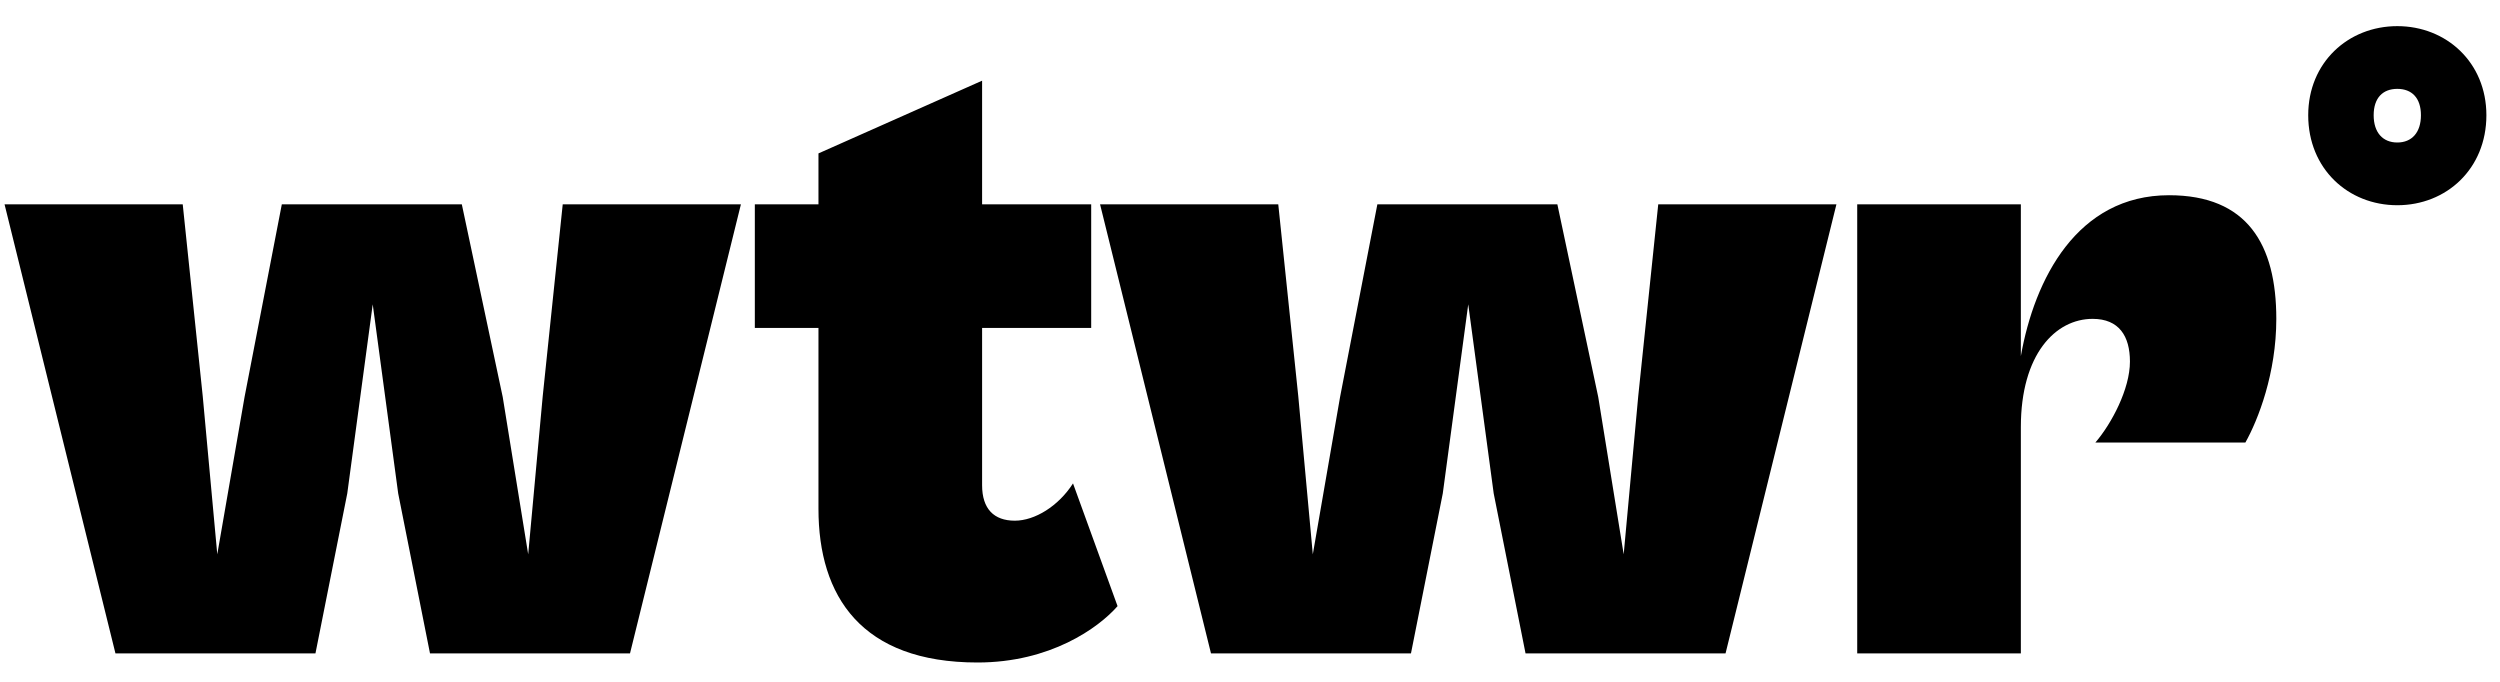
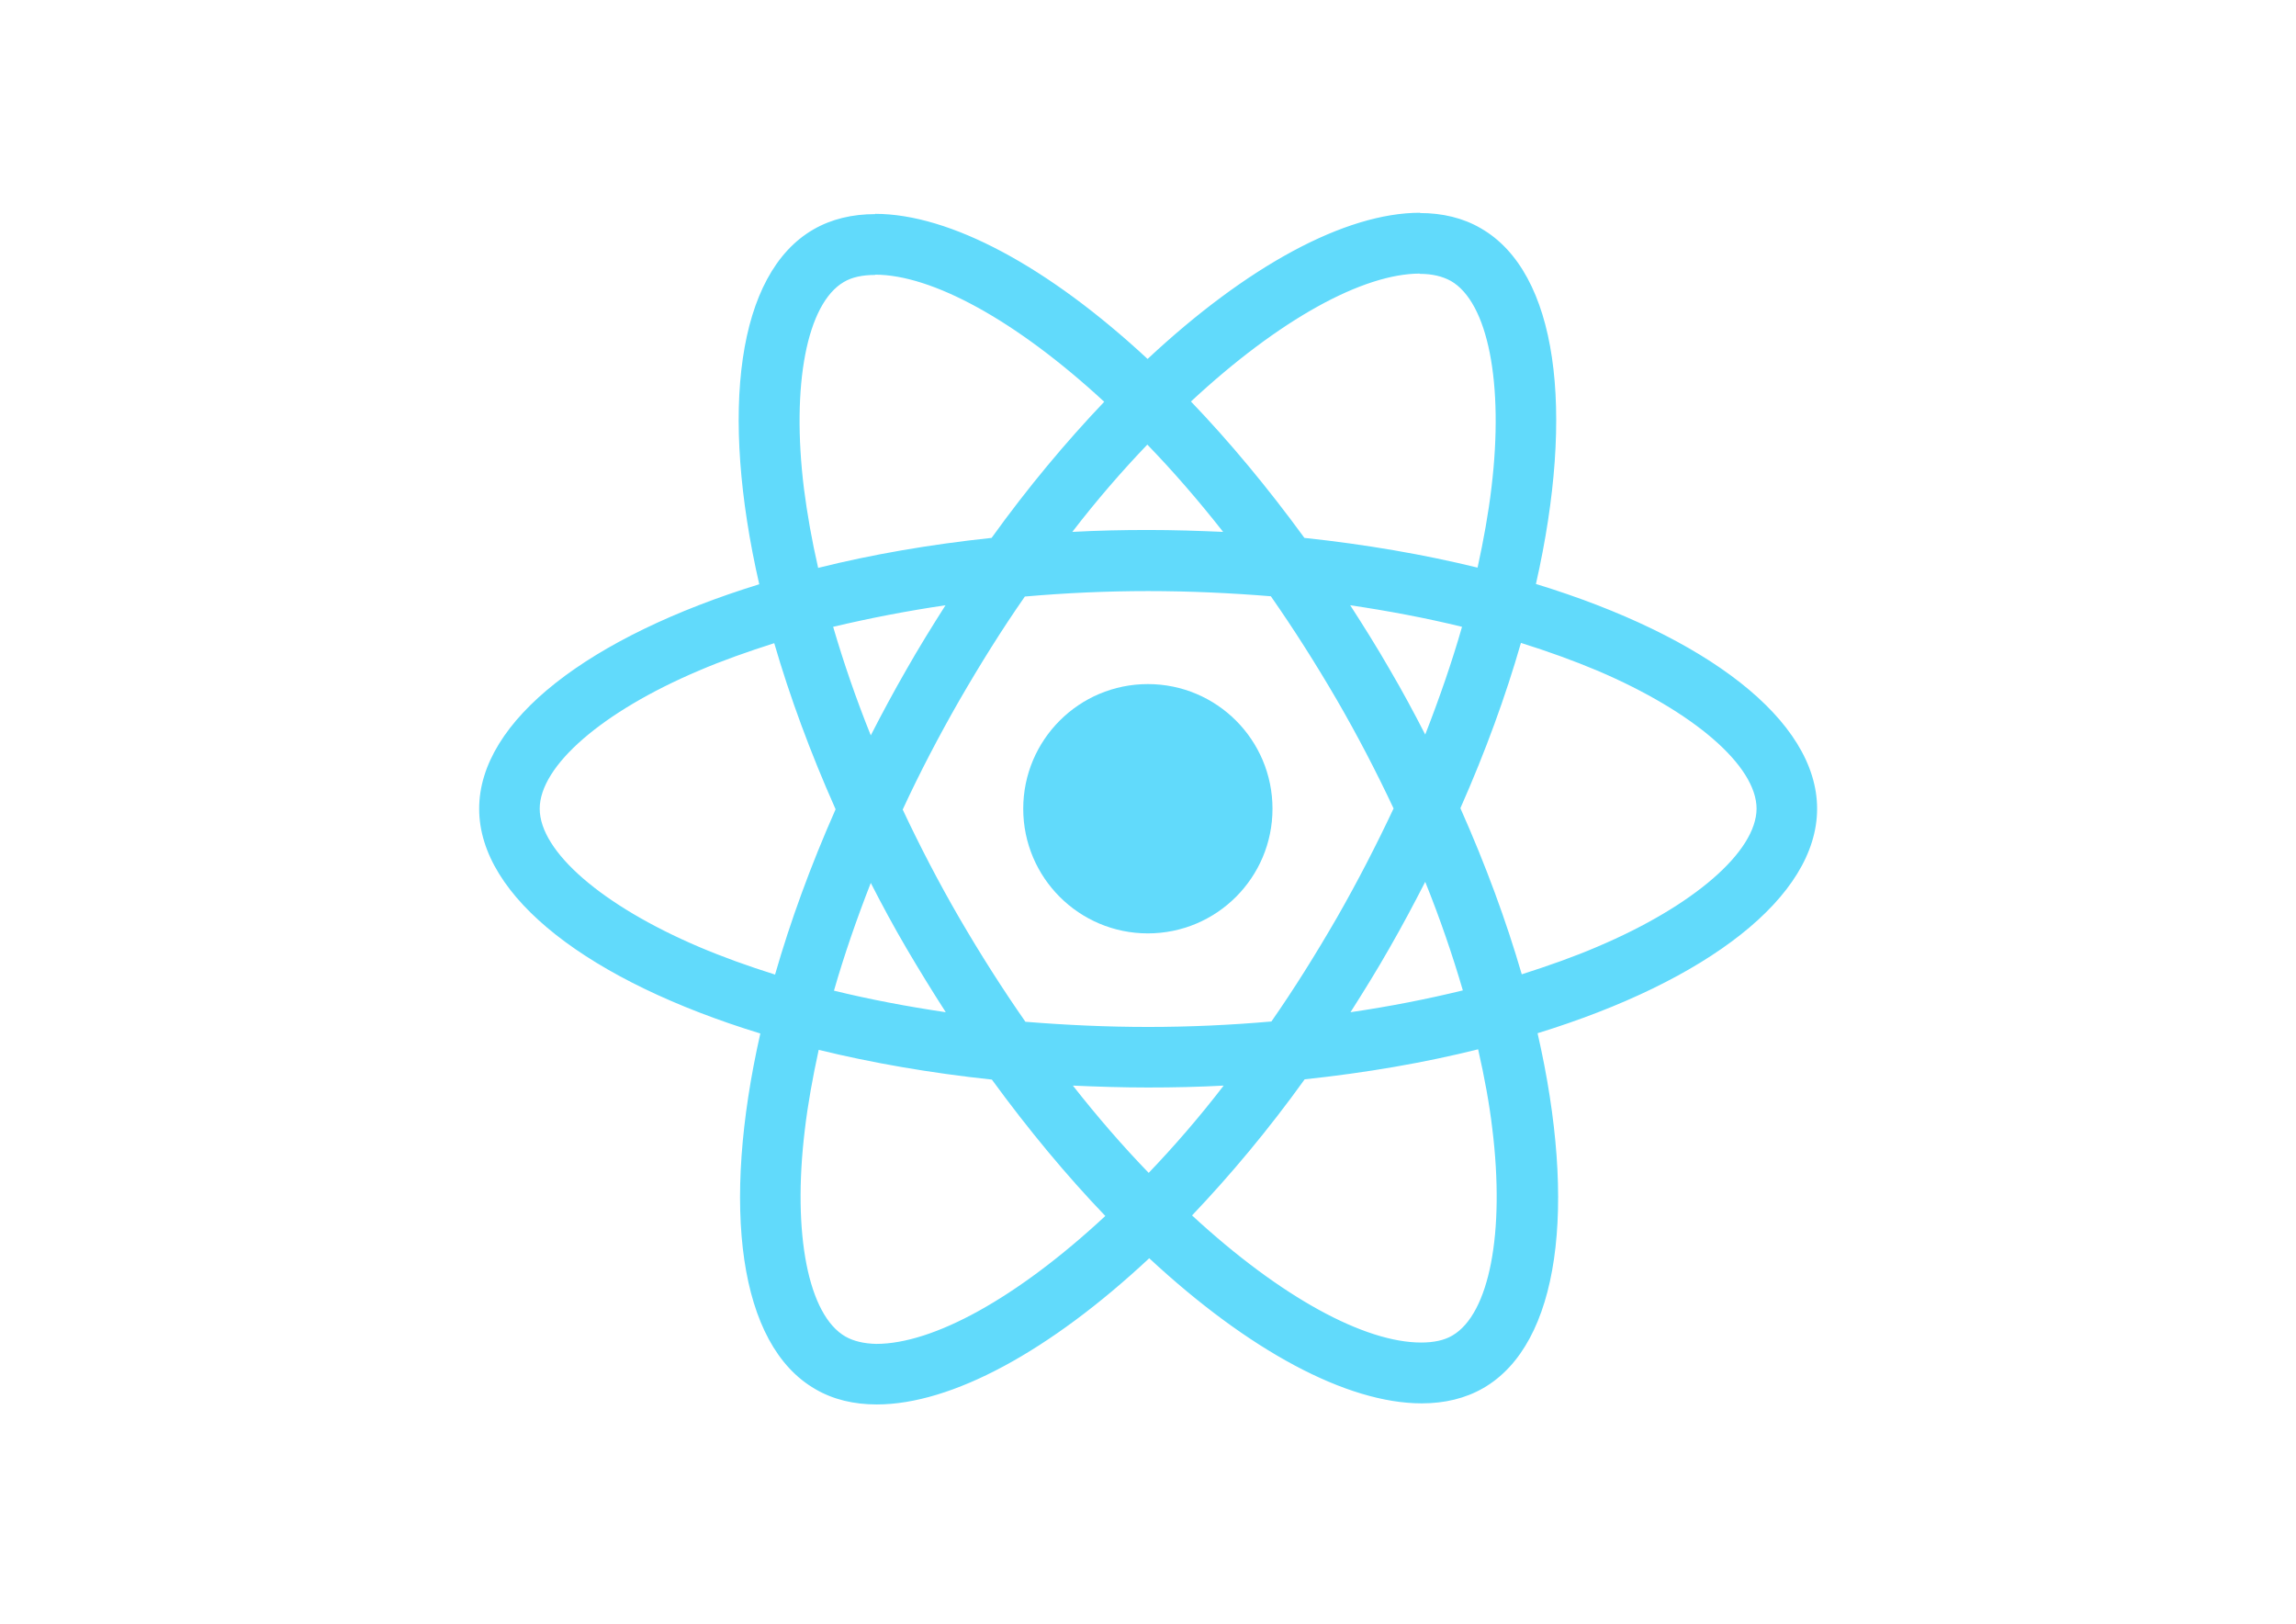
- <svg xmlns="http://www.w3.org/2000/svg" width="88" height="24" viewBox="0 0 88 24" fill="none">
-   <path d="M11.104 23L12.224 17.368L13.12 10.712L14.016 17.368L15.136 23H22.176L26.08 7.192H19.808L19.104 13.944L18.592 19.512L17.696 13.976L16.256 7.192H9.92L8.608 13.976L7.648 19.512L7.136 13.944L6.432 7.192H0.16L4.064 23H11.104ZM34.41 23.32C36.97 23.32 38.666 22.104 39.338 21.336L37.77 17.016C37.258 17.816 36.426 18.328 35.722 18.328C34.986 18.328 34.57 17.912 34.57 17.08V11.544H38.41V7.192H34.57V2.84L28.81 5.4V7.192H26.57V11.544H28.81V17.912C28.81 20.984 30.314 23.32 34.41 23.32ZM49.666 23L50.786 17.368L51.682 10.712L52.578 17.368L53.699 23H60.739L64.642 7.192H58.37L57.666 13.944L57.154 19.512L56.258 13.976L54.819 7.192H48.483L47.17 13.976L46.211 19.512L45.699 13.944L44.995 7.192H38.722L42.627 23H49.666ZM71.134 23V15.032C71.134 12.472 72.35 11.224 73.662 11.224C74.59 11.224 74.974 11.832 74.974 12.728C74.974 13.688 74.334 14.904 73.758 15.576H79.038C79.486 14.776 80.126 13.144 80.126 11.224C80.126 8.6 79.102 6.872 76.35 6.872C73.118 6.872 71.614 9.816 71.134 12.536V7.192H65.374V23H71.134ZM84.385 7.224C86.113 7.224 87.521 5.944 87.521 4.056C87.521 2.2 86.113 0.92 84.385 0.92C82.657 0.92 81.249 2.2 81.249 4.056C81.249 5.944 82.657 7.224 84.385 7.224ZM84.385 5.016C83.873 5.016 83.553 4.664 83.553 4.056C83.553 3.448 83.873 3.128 84.385 3.128C84.897 3.128 85.217 3.448 85.217 4.056C85.217 4.664 84.897 5.016 84.385 5.016Z" fill="black" />
+ <svg xmlns="http://www.w3.org/2000/svg" viewBox="0 0 841.9 595.3">
+   <g fill="#61DAFB">
+     <path d="M666.3 296.5c0-32.5-40.7-63.3-103.1-82.4 14.4-63.6 8-114.2-20.2-130.4-6.5-3.8-14.1-5.6-22.4-5.6v22.3c4.6 0 8.3.9 11.4 2.6 13.6 7.8 19.5 37.5 14.9 75.7-1.1 9.4-2.9 19.3-5.1 29.4-19.6-4.8-41-8.5-63.5-10.9-13.5-18.5-27.5-35.3-41.6-50 32.6-30.3 63.2-46.9 84-46.9V78c-27.5 0-63.5 19.6-99.9 53.6-36.4-33.8-72.4-53.2-99.9-53.2v22.3c20.7 0 51.4 16.5 84 46.6-14 14.7-28 31.4-41.3 49.9-22.6 2.4-44 6.1-63.6 11-2.3-10-4-19.7-5.2-29-4.7-38.2 1.1-67.9 14.6-75.8 3-1.8 6.9-2.6 11.5-2.6V78.5c-8.4 0-16 1.8-22.6 5.6-28.1 16.2-34.4 66.7-19.9 130.1-62.2 19.2-102.7 49.9-102.7 82.3 0 32.5 40.7 63.3 103.1 82.4-14.4 63.6-8 114.2 20.2 130.4 6.5 3.8 14.1 5.6 22.5 5.6 27.5 0 63.5-19.6 99.9-53.6 36.4 33.8 72.4 53.2 99.9 53.2 8.4 0 16-1.8 22.6-5.6 28.1-16.2 34.4-66.7 19.9-130.1 62-19.1 102.5-49.9 102.5-82.3zm-130.2-66.7c-3.7 12.9-8.3 26.2-13.5 39.5-4.1-8-8.4-16-13.1-24-4.6-8-9.5-15.8-14.4-23.4 14.2 2.1 27.9 4.7 41 7.9zm-45.8 106.5c-7.8 13.5-15.8 26.3-24.1 38.2-14.9 1.3-30 2-45.2 2-15.1 0-30.2-.7-45-1.9-8.3-11.9-16.4-24.6-24.2-38-7.6-13.1-14.5-26.4-20.8-39.8 6.2-13.4 13.2-26.8 20.7-39.9 7.8-13.5 15.8-26.3 24.1-38.2 14.9-1.3 30-2 45.2-2 15.1 0 30.2.7 45 1.9 8.3 11.9 16.4 24.6 24.2 38 7.6 13.1 14.5 26.4 20.8 39.8-6.3 13.4-13.2 26.8-20.7 39.9zm32.3-13c5.4 13.4 10 26.8 13.8 39.8-13.1 3.2-26.9 5.9-41.2 8 4.9-7.7 9.8-15.6 14.4-23.7 4.6-8 8.9-16.1 13-24.1zM421.2 430c-9.3-9.6-18.6-20.3-27.8-32 9 .4 18.2.7 27.5.7 9.4 0 18.7-.2 27.8-.7-9 11.7-18.3 22.4-27.5 32zm-74.4-58.9c-14.2-2.1-27.9-4.7-41-7.9 3.7-12.9 8.3-26.2 13.5-39.5 4.1 8 8.4 16 13.1 24 4.7 8 9.5 15.8 14.4 23.4zM420.7 163c9.3 9.6 18.6 20.3 27.8 32-9-.4-18.2-.7-27.5-.7-9.4 0-18.7.2-27.8.7 9-11.7 18.3-22.4 27.5-32zm-74 58.9c-4.9 7.7-9.8 15.6-14.4 23.7-4.6 8-8.9 16-13 24-5.4-13.4-10-26.8-13.8-39.8 13.1-3.1 26.9-5.8 41.2-7.9zm-90.5 125.2c-35.4-15.1-58.3-34.9-58.3-50.6 0-15.7 22.9-35.6 58.3-50.6 8.6-3.7 18-7 27.7-10.1 5.7 19.6 13.2 40 22.5 60.9-9.2 20.8-16.6 41.1-22.2 60.6-9.9-3.1-19.3-6.5-28-10.2zM310 490c-13.6-7.8-19.5-37.5-14.9-75.7 1.1-9.4 2.9-19.3 5.1-29.4 19.6 4.8 41 8.5 63.5 10.9 13.5 18.5 27.5 35.3 41.6 50-32.6 30.3-63.2 46.9-84 46.9-4.5-.1-8.3-1-11.3-2.7zm237.2-76.2c4.7 38.2-1.1 67.9-14.6 75.8-3 1.8-6.9 2.6-11.5 2.6-20.7 0-51.4-16.5-84-46.6 14-14.7 28-31.4 41.3-49.9 22.6-2.4 44-6.1 63.6-11 2.3 10.1 4.1 19.8 5.2 29.1zm38.5-66.7c-8.6 3.7-18 7-27.7 10.1-5.7-19.6-13.2-40-22.5-60.9 9.2-20.8 16.6-41.1 22.2-60.6 9.9 3.1 19.3 6.5 28.1 10.2 35.4 15.1 58.3 34.9 58.3 50.6-.1 15.7-23 35.6-58.4 50.6zM320.8 78.4z" />
+     <circle cx="420.9" cy="296.5" r="45.7" />
+     <path d="M520.5 78.1z" />
+   </g>
</svg>
